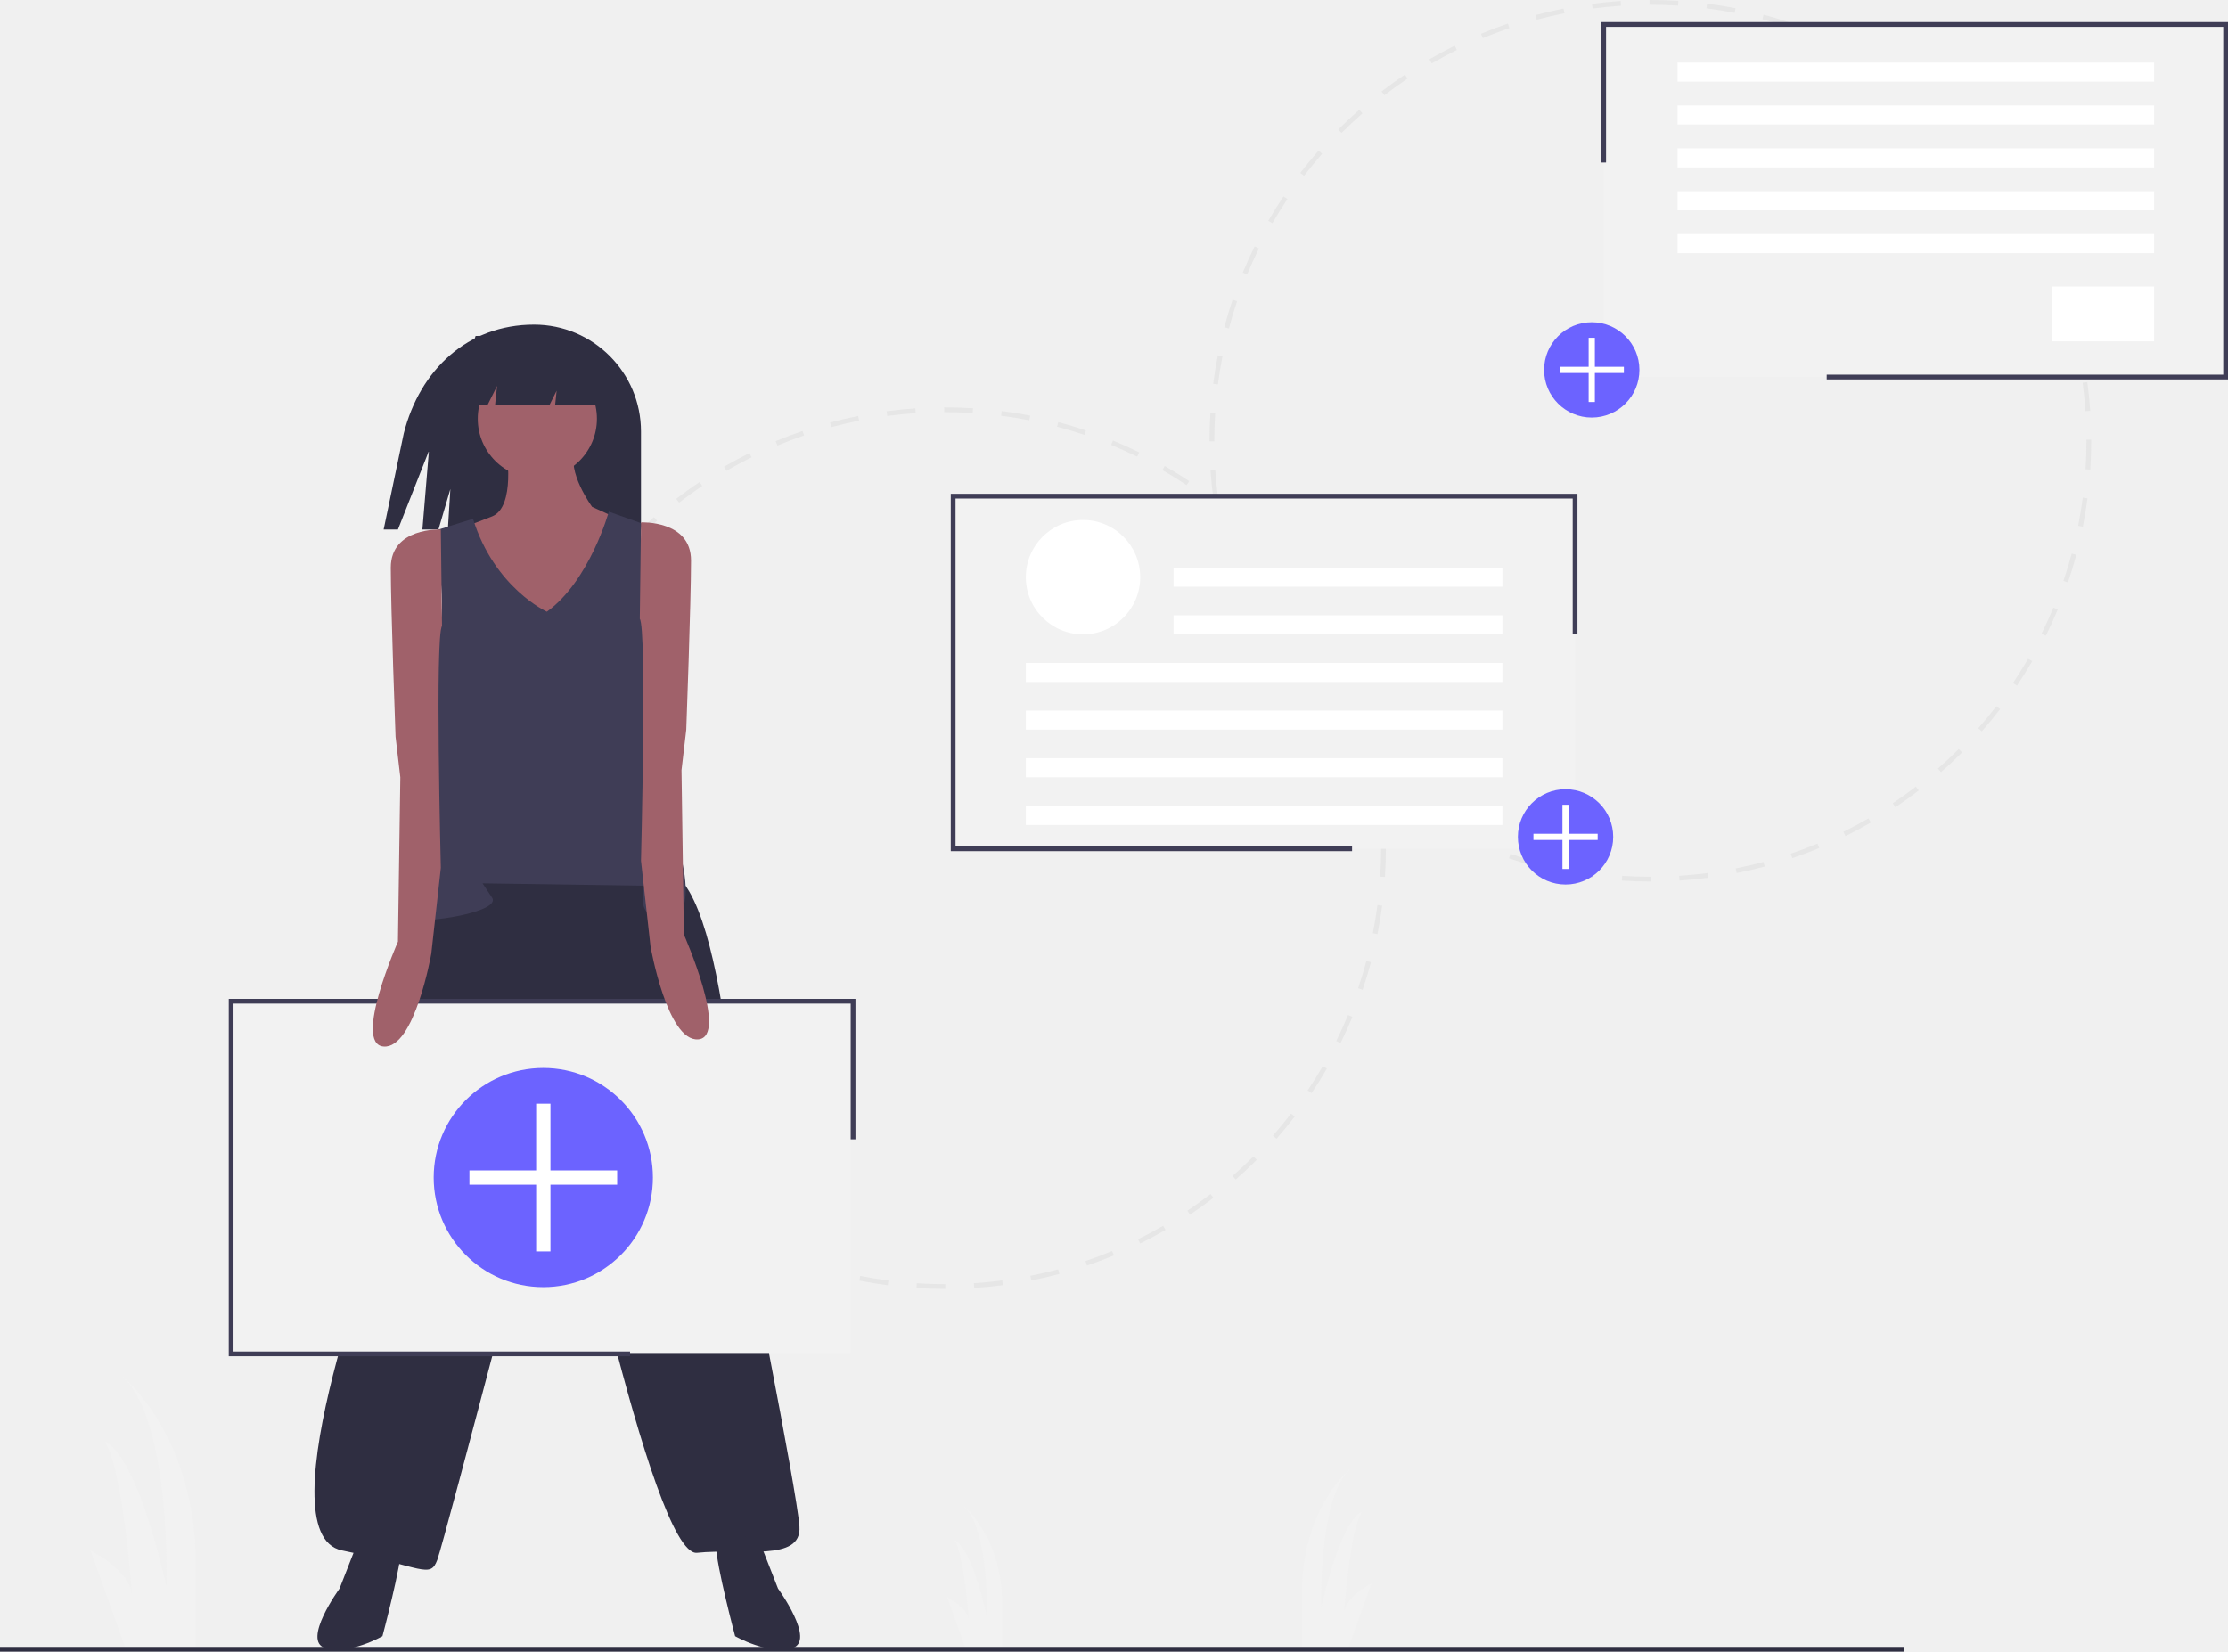
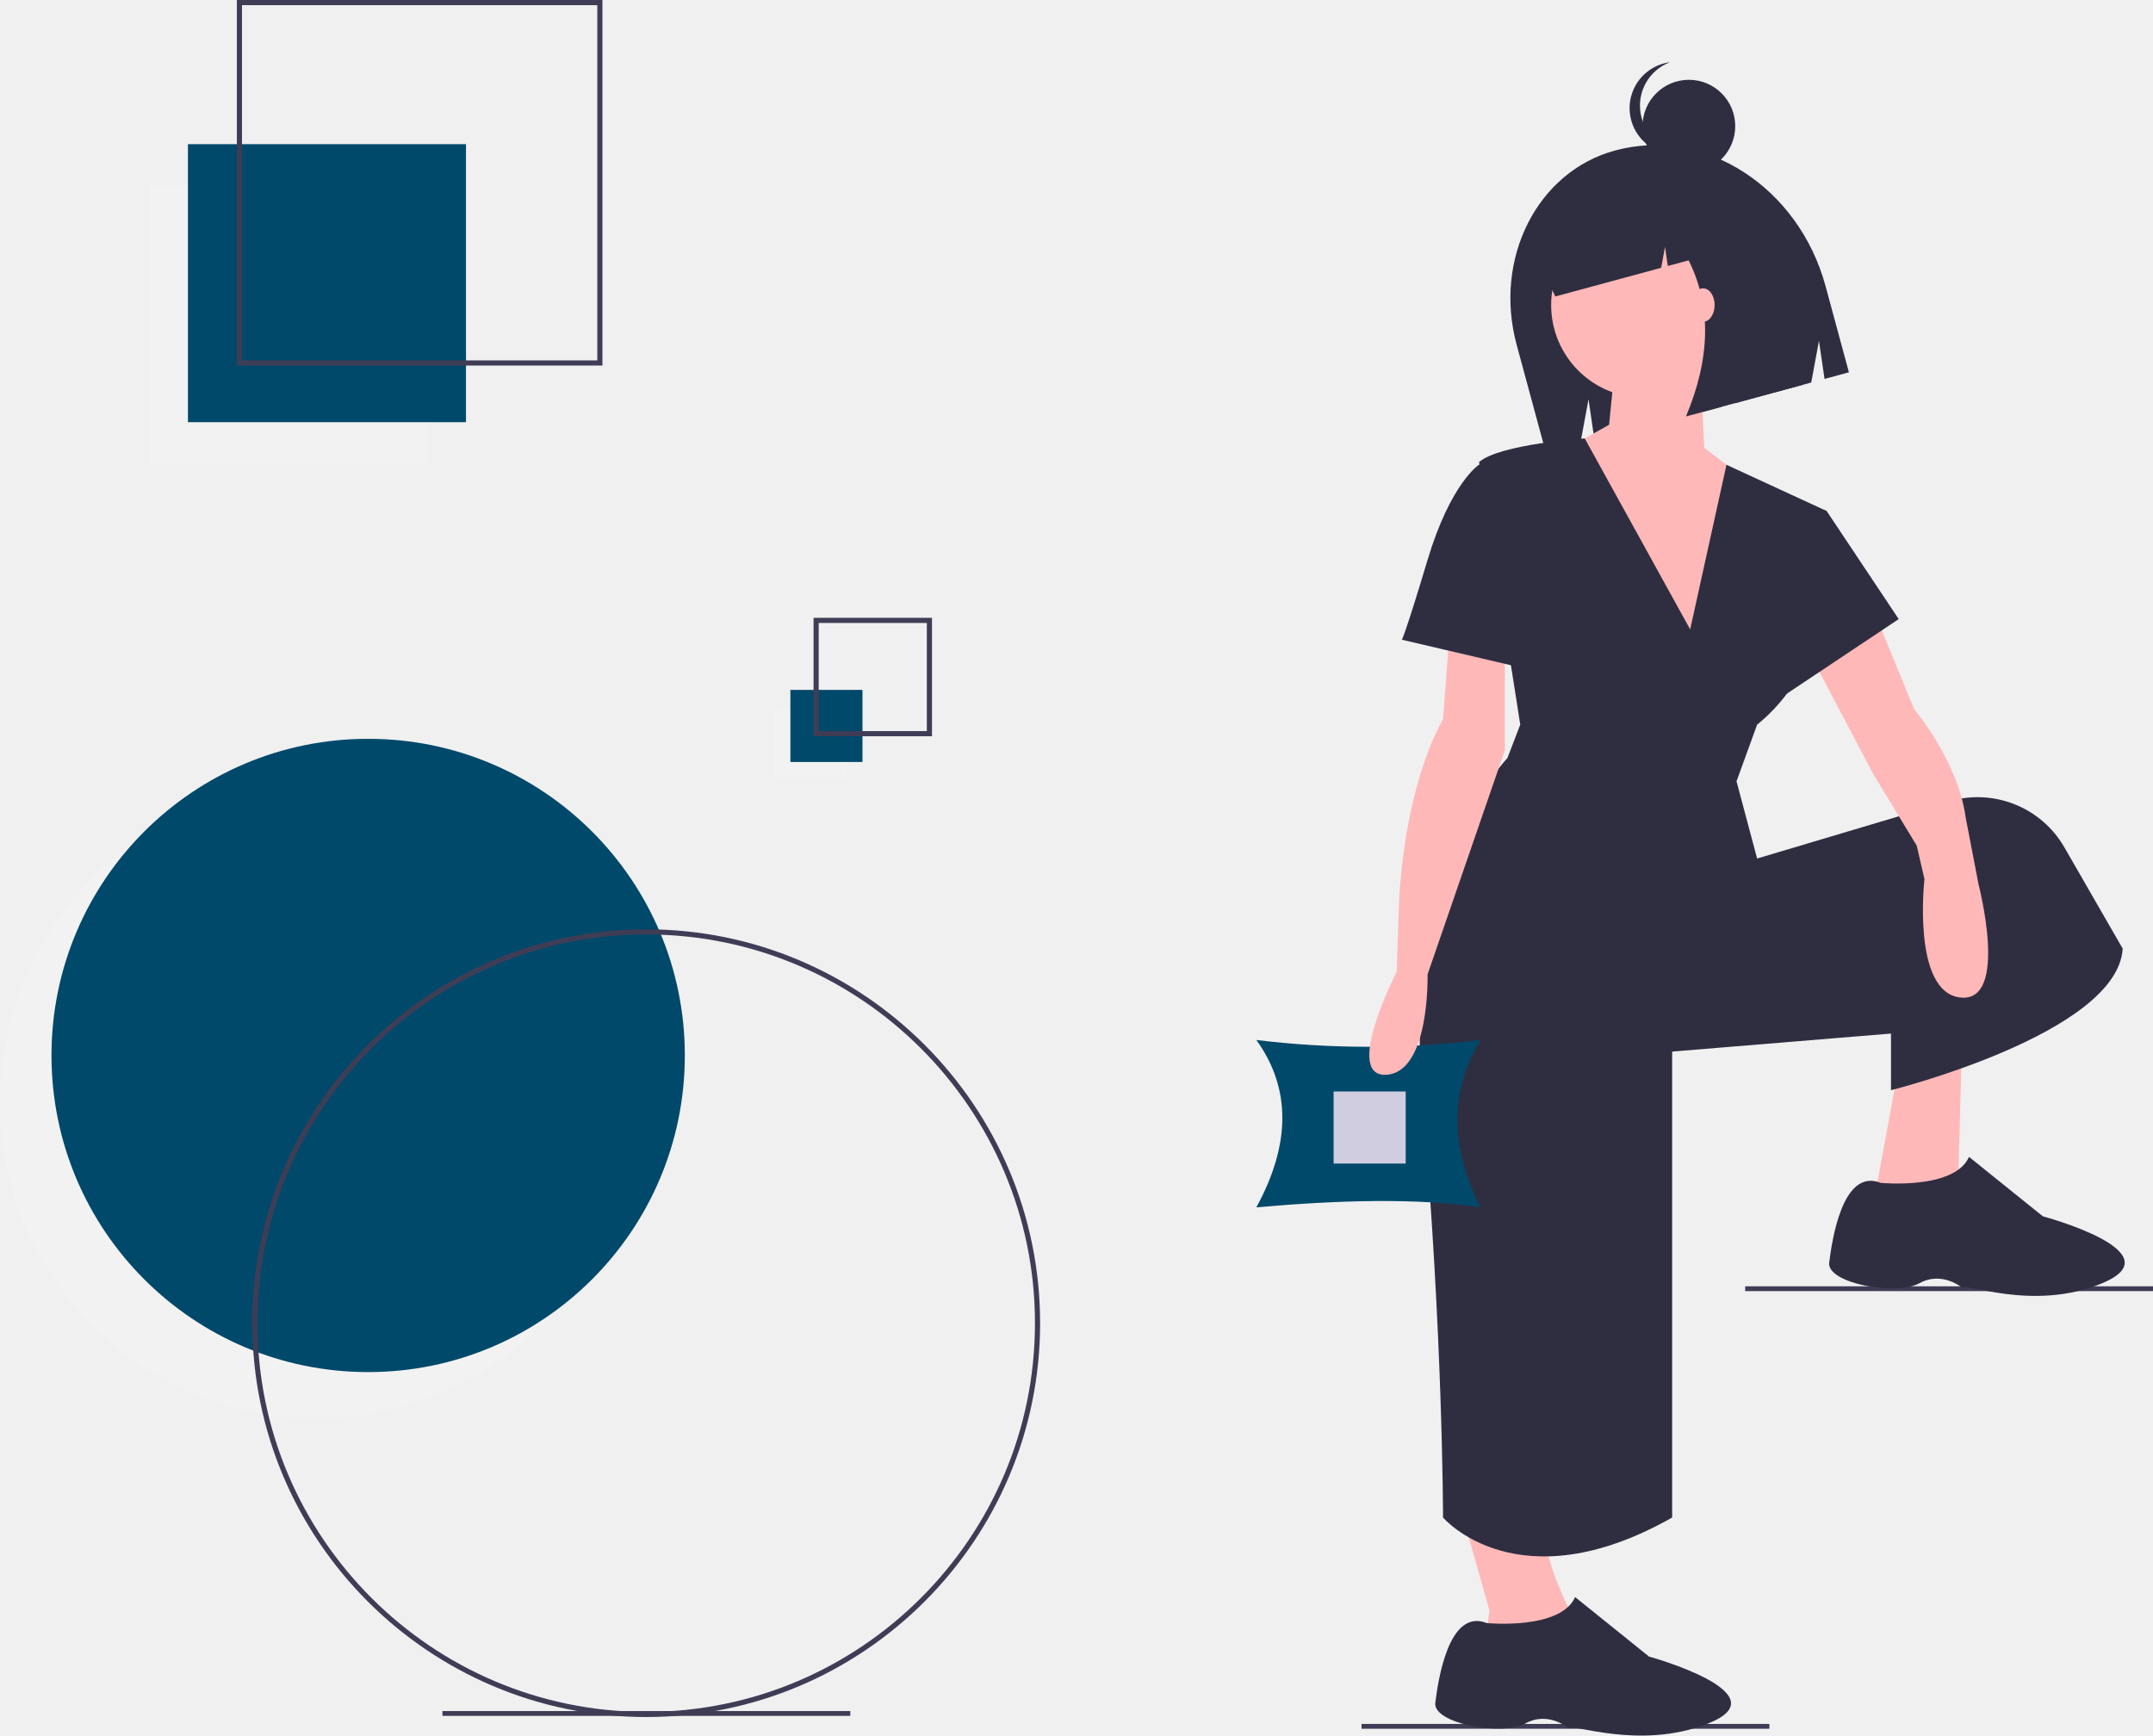
- <svg xmlns="http://www.w3.org/2000/svg" id="fcc143ea-52ad-438e-9e3d-3172c539f37d" data-name="Layer 1" width="935" height="693.256" viewBox="0 0 935 693.256">
-   <path d="M185.672,796.628,170.5,754.145s16.69,8.345,17.448,18.966c0,0-3.793-53.103-11.379-64.483,0,0,12.138,1.517,25.793,60.69,0,0,2.276-68.276-18.207-88,0,0,28.069,22.759,30.345,72.069v43.241Z" transform="translate(-132.5 -103.3722)" fill="#f2f2f2" />
-   <path d="M698,796l10-28s-11,5.5-11.5,12.5c0,0,2.5-35,7.5-42.5,0,0-8,1-17,40,0,0-1.5-45,12-58,0,0-18.5,15-20,47.5V796Z" transform="translate(-132.5 -103.3722)" fill="#f2f2f2" />
-   <path d="M537.931,796,530,773.793s8.724,4.362,9.121,9.914c0,0-1.983-27.759-5.948-33.707,0,0,6.345.793,13.483,31.724,0,0,1.19-35.69-9.517-46,0,0,14.672,11.897,15.862,37.672V796Z" transform="translate(-132.5 -103.3722)" fill="#f2f2f2" />
-   <path d="M529.108,644.372c-4,0-8.024-.129-11.985-.381l.127-1.996c3.924.25,7.909.377,11.848.377l.118-.001v2l-.094.001Zm12.206-.397-.131-1.996c3.967-.259,7.976-.651,11.914-1.166l.26,1.982C549.376,643.316,545.324,643.713,541.314,643.974Zm-36.237-1.146c-3.988-.518-8.007-1.173-11.944-1.949l.387-1.963c3.895.769,7.87,1.417,11.815,1.928Zm60.222-1.998-.389-1.961c3.896-.773,7.819-1.687,11.658-2.714l.518,1.932C573.205,639.126,569.239,640.048,565.299,640.83Zm-83.956-2.681c-3.875-1.032-7.773-2.209-11.586-3.499l.641-1.895c3.771,1.275,7.627,2.44,11.46,3.461ZM588.667,634.572l-.643-1.895c3.751-1.274,7.513-2.692,11.182-4.216l.768,1.848C596.264,631.848,592.46,633.283,588.667,634.572Zm-130.258-4.186c-3.711-1.535-7.425-3.217-11.039-4.999l.885-1.793c3.574,1.762,7.248,3.426,10.918,4.944Zm152.571-5.076-.887-1.793c3.562-1.762,7.109-3.662,10.542-5.648l1.002,1.73C618.167,621.608,614.582,623.53,610.98,625.31Zm-174.293-5.636c-3.481-2.011-6.941-4.164-10.284-6.399l1.111-1.662c3.307,2.211,6.729,4.341,10.172,6.329Zm195.214-6.474-1.113-1.662c3.297-2.206,6.567-4.554,9.722-6.979l1.219,1.586C638.54,608.597,635.233,610.97,631.901,613.201ZM416.562,606.219c-3.186-2.445-6.335-5.029-9.359-7.68l1.318-1.504c2.992,2.622,6.107,5.178,9.259,7.598ZM651.079,598.464l-1.32-1.503c2.986-2.622,5.926-5.375,8.737-8.186l1.414,1.414C657.068,593.03,654.098,595.814,651.079,598.464ZM398.365,590.269c-2.844-2.84-5.63-5.81-8.281-8.826l1.502-1.32c2.623,2.984,5.378,5.922,8.192,8.731Zm269.823-8.912-1.504-1.319c2.623-2.989,5.182-6.102,7.604-9.254l1.586,1.219C673.425,575.188,670.839,578.335,668.187,581.357ZM382.396,572.098c-2.449-3.183-4.825-6.488-7.062-9.822l1.661-1.114c2.212,3.299,4.562,6.568,6.985,9.717Zm300.54-9.934-1.662-1.112c2.213-3.307,4.345-6.728,6.336-10.169l1.73,1.002C687.327,555.363,685.173,558.822,682.936,562.164ZM368.93,552.016c-2.015-3.477-3.939-7.061-5.718-10.654l1.792-.888c1.76,3.554,3.663,7.1,5.656,10.539Zm326.13-10.811-1.793-.886c1.761-3.564,3.427-7.236,4.952-10.915l1.848.766C698.524,533.889,696.84,537.602,695.06,541.205ZM358.206,530.359c-1.541-3.706-2.978-7.509-4.271-11.304l1.894-.645c1.278,3.753,2.7,7.515,4.224,11.181Zm346.132-11.533-1.895-.642c1.276-3.766,2.443-7.621,3.469-11.459l1.932.517C706.808,511.122,705.628,515.019,704.338,518.826ZM350.413,507.476c-1.042-3.88-1.968-7.845-2.752-11.785l1.962-.391c.775,3.897,1.691,7.819,2.722,11.657Zm360.167-12.023-1.963-.388c.771-3.897,1.423-7.872,1.937-11.813l1.982.259C712.018,487.495,711.358,491.513,710.58,495.453ZM345.689,483.751c-.523-3.973-.922-8.024-1.188-12.042l1.996-.132c.262,3.975.658,7.982,1.175,11.913ZM713.709,471.466l-1.996-.129c.255-3.952.385-7.977.385-11.965l-.001-.475h2l.001.468C714.098,463.402,713.967,467.471,713.709,471.466Zm-367.612-11.855h-2l0-.245c0-3.94.125-7.929.374-11.848l1.996.126c-.245,3.877-.37,7.823-.37,11.728Zm365.585-12.678c-.266-3.967-.666-7.975-1.189-11.912l1.982-.264c.529,3.98.934,8.031,1.203,12.041ZM347.61,435.728l-1.983-.256c.514-3.984,1.167-8.003,1.94-11.945l1.963.386C348.765,427.811,348.119,431.786,347.61,435.728Zm360.915-12.514c-.78-3.895-1.701-7.815-2.737-11.653l1.932-.521c1.047,3.88,1.978,7.844,2.767,11.782ZM352.222,412.248l-1.933-.514c1.032-3.886,2.208-7.785,3.493-11.588l1.895.64C354.405,404.548,353.243,408.404,352.222,412.248ZM702.289,400.112c-1.284-3.756-2.71-7.516-4.238-11.175l1.846-.771c1.545,3.7,2.986,7.501,4.285,11.298ZM359.885,389.56l-1.849-.764c1.535-3.716,3.215-7.431,4.993-11.041l1.794.884C363.064,382.21,361.403,385.884,359.885,389.56Zm333.2-11.5c-1.76-3.545-3.667-7.088-5.669-10.532l1.729-1.005c2.024,3.48,3.952,7.063,5.731,10.647Zm-322.618-9.994-1.732-.999c2.007-3.48,4.158-6.941,6.392-10.288l1.663,1.11C374.58,361.2,372.453,364.624,370.467,368.066Zm310.6-10.679c-2.219-3.3-4.573-6.566-6.998-9.708l1.584-1.222c2.45,3.176,4.831,6.478,7.074,9.813Zm-297.304-9.238-1.587-1.217c2.445-3.19,5.027-6.341,7.674-9.364l1.505,1.317C388.737,341.877,386.183,344.993,383.764,348.149Zm282.688-9.704c-2.624-2.978-5.383-5.912-8.203-8.721l1.412-1.417c2.85,2.839,5.64,5.806,8.291,8.816Zm-266.92-8.309-1.416-1.412c2.838-2.845,5.806-5.633,8.821-8.286l1.321,1.501C405.275,324.565,402.339,327.322,399.532,330.136Zm249.963-8.583c-2.996-2.62-6.114-5.172-9.268-7.586l1.215-1.588c3.188,2.44,6.341,5.02,9.369,7.668Zm-231.999-7.225-1.221-1.584c3.181-2.451,6.484-4.829,9.818-7.068l1.115,1.66C423.911,309.551,420.643,311.904,417.497,314.328Zm212.986-7.328c-3.309-2.206-6.734-4.331-10.181-6.316l.998-1.733c3.484,2.007,6.947,4.156,10.292,6.386Zm-193.128-6.006-1.004-1.73c3.469-2.014,7.052-3.94,10.65-5.725l.889,1.792C444.331,297.097,440.787,299.002,437.354,300.994Zm172.371-5.948c-3.572-1.756-7.247-3.415-10.924-4.931l.762-1.849c3.718,1.532,7.434,3.209,11.045,4.985ZM458.77,290.373l-.77-1.846c3.706-1.543,7.508-2.983,11.301-4.278l.646,1.893C466.196,287.423,462.435,288.847,458.77,290.373Zm128.802-4.46c-3.766-1.269-7.623-2.429-11.464-3.447l.512-1.934c3.884,1.029,7.783,2.202,11.591,3.485Zm-106.174-3.263-.52-1.932c3.877-1.044,7.842-1.972,11.782-2.76l.393,1.961C489.155,280.699,485.234,281.618,481.398,282.651Zm83.043-2.868c-3.895-.762-7.87-1.405-11.816-1.912l.254-1.983c3.989.512,8.009,1.162,11.947,1.933Zm-59.579-1.82-.262-1.982c3.973-.525,8.023-.928,12.042-1.195l.133,1.996C512.801,277.045,508.792,277.443,504.862,277.963Zm35.846-1.228c-3.839-.24-7.745-.362-11.61-.362l-.356 0v-2l.353-0c3.911,0,7.859.123,11.739.366Z" transform="translate(-132.5 -103.3722)" fill="#e6e6e6" />
-   <path d="M825.108,473.372c-4,0-8.024-.129-11.985-.381l.127-1.996c3.924.25,7.909.377,11.848.377l.118-.001v2l-.094.001Zm12.206-.397-.131-1.996c3.967-.259,7.976-.651,11.914-1.166l.26,1.982C845.376,472.316,841.324,472.713,837.314,472.974Zm-36.237-1.146c-3.988-.518-8.007-1.173-11.944-1.949l.387-1.963c3.895.769,7.87,1.417,11.815,1.928Zm60.222-1.998-.389-1.961c3.896-.773,7.819-1.687,11.658-2.714l.518,1.932C869.205,468.126,865.239,469.048,861.299,469.83Zm-83.956-2.681c-3.875-1.032-7.773-2.209-11.586-3.499l.641-1.895c3.771,1.275,7.627,2.44,11.46,3.461ZM884.667,463.572l-.643-1.895c3.751-1.274,7.513-2.692,11.182-4.216l.768,1.848C892.264,460.848,888.46,462.283,884.667,463.572Zm-130.258-4.186c-3.711-1.535-7.425-3.217-11.039-4.999l.885-1.793c3.574,1.762,7.248,3.426,10.918,4.944Zm152.571-5.076-.887-1.793c3.562-1.762,7.109-3.662,10.542-5.648l1.002,1.73C914.167,450.608,910.582,452.53,906.98,454.31Zm-174.293-5.636c-3.481-2.011-6.941-4.164-10.284-6.399l1.111-1.662c3.307,2.211,6.729,4.341,10.172,6.329Zm195.214-6.474-1.113-1.662c3.297-2.206,6.567-4.554,9.722-6.979l1.219,1.586C934.54,437.597,931.233,439.97,927.901,442.201ZM712.562,435.219c-3.186-2.445-6.335-5.029-9.359-7.68l1.318-1.504c2.992,2.622,6.107,5.178,9.259,7.598ZM947.079,427.464l-1.32-1.503c2.986-2.622,5.926-5.375,8.737-8.186l1.414,1.414C953.068,422.03,950.098,424.814,947.079,427.464ZM694.365,419.269c-2.844-2.84-5.63-5.81-8.281-8.826l1.502-1.32c2.623,2.984,5.378,5.922,8.192,8.731Zm269.823-8.912-1.504-1.319c2.623-2.989,5.182-6.102,7.604-9.254l1.586,1.219C969.425,404.188,966.839,407.335,964.187,410.357ZM678.396,401.098c-2.449-3.183-4.825-6.488-7.062-9.822l1.661-1.114c2.212,3.299,4.562,6.568,6.985,9.717Zm300.54-9.934-1.662-1.112c2.213-3.307,4.345-6.728,6.336-10.169l1.73,1.002C983.327,384.363,981.173,387.822,978.936,391.164ZM664.93,381.016c-2.015-3.477-3.939-7.061-5.718-10.654l1.792-.888c1.76,3.554,3.663,7.1,5.656,10.539Zm326.13-10.811-1.793-.886c1.761-3.564,3.427-7.236,4.952-10.915l1.848.766C994.524,362.889,992.84,366.602,991.06,370.205ZM654.206,359.359c-1.541-3.706-2.978-7.509-4.271-11.304l1.894-.645c1.278,3.753,2.7,7.515,4.224,11.181Zm346.132-11.533-1.895-.642c1.276-3.766,2.443-7.621,3.469-11.459l1.932.517C1002.808,340.122,1001.628,344.019,1000.338,347.826ZM646.413,336.476c-1.042-3.88-1.968-7.845-2.752-11.785l1.962-.391c.775,3.897,1.691,7.819,2.722,11.657Zm360.167-12.023-1.963-.388c.771-3.897,1.423-7.872,1.937-11.813l1.982.259C1008.018,316.495,1007.358,320.513,1006.58,324.453ZM641.689,312.751c-.523-3.973-.922-8.024-1.188-12.042l1.996-.132c.262,3.975.658,7.982,1.175,11.913Zm368.02-12.285-1.996-.129c.255-3.952.385-7.977.385-11.965l-.001-.475h2l.001.468C1010.098,292.402,1009.967,296.471,1009.709,300.466Zm-367.612-11.855h-2l0-.245c0-3.94.125-7.929.374-11.848l1.996.126c-.245,3.877-.37,7.823-.37,11.728Zm365.585-12.678c-.266-3.967-.666-7.975-1.189-11.912l1.982-.264c.529,3.98.934,8.031,1.203,12.041ZM643.61,264.728l-1.983-.256c.514-3.984,1.167-8.003,1.94-11.945l1.963.386C644.765,256.811,644.119,260.786,643.61,264.728Zm360.915-12.514c-.78-3.895-1.701-7.815-2.737-11.653l1.932-.521c1.047,3.88,1.978,7.844,2.767,11.782ZM648.222,241.248l-1.933-.514c1.032-3.886,2.208-7.785,3.493-11.588l1.895.64C650.405,233.548,649.243,237.404,648.222,241.248ZM998.289,229.112c-1.284-3.756-2.71-7.516-4.238-11.175l1.846-.771c1.545,3.7,2.986,7.501,4.285,11.298ZM655.885,218.56l-1.849-.764c1.535-3.716,3.215-7.431,4.993-11.041l1.794.884C659.064,211.21,657.403,214.884,655.885,218.56Zm333.2-11.5c-1.76-3.545-3.667-7.088-5.669-10.532l1.729-1.005c2.024,3.48,3.952,7.063,5.731,10.647Zm-322.618-9.994-1.732-.999c2.007-3.48,4.158-6.941,6.392-10.288l1.663,1.11C670.58,190.2,668.453,193.624,666.467,197.066Zm310.6-10.679c-2.219-3.3-4.573-6.566-6.998-9.708l1.584-1.222c2.45,3.176,4.831,6.478,7.074,9.813Zm-297.304-9.238-1.587-1.217c2.445-3.19,5.027-6.341,7.674-9.364l1.505,1.317C684.737,170.877,682.183,173.993,679.764,177.149Zm282.688-9.704c-2.624-2.978-5.383-5.912-8.203-8.721l1.412-1.417c2.85,2.839,5.64,5.806,8.291,8.816Zm-266.92-8.309-1.416-1.412c2.838-2.845,5.806-5.633,8.821-8.286l1.321,1.501C701.275,153.565,698.339,156.322,695.532,159.136Zm249.963-8.583c-2.996-2.62-6.114-5.172-9.268-7.586l1.215-1.588c3.188,2.44,6.341,5.02,9.369,7.668Zm-231.999-7.225-1.221-1.584c3.181-2.451,6.484-4.829,9.818-7.068l1.115,1.66C719.911,138.551,716.643,140.904,713.497,143.328Zm212.986-7.328c-3.309-2.206-6.734-4.331-10.181-6.316l.998-1.733c3.484,2.007,6.947,4.156,10.292,6.386Zm-193.128-6.006-1.004-1.73c3.469-2.014,7.052-3.94,10.65-5.725l.889,1.792C740.331,126.097,736.787,128.002,733.354,129.994Zm172.371-5.948c-3.572-1.756-7.247-3.415-10.924-4.931l.762-1.849c3.718,1.532,7.434,3.209,11.045,4.985ZM754.77,119.373l-.77-1.846c3.706-1.543,7.508-2.983,11.301-4.278l.646,1.893C762.196,116.423,758.435,117.847,754.77,119.373Zm128.802-4.46c-3.766-1.269-7.623-2.429-11.464-3.447l.512-1.934c3.884,1.029,7.783,2.202,11.591,3.485Zm-106.174-3.263-.52-1.932c3.877-1.044,7.842-1.972,11.782-2.76l.393,1.961C785.155,109.699,781.234,110.618,777.398,111.651Zm83.043-2.868c-3.895-.762-7.87-1.405-11.816-1.912l.254-1.983c3.989.512,8.009,1.162,11.947,1.933Zm-59.579-1.82-.262-1.982c3.973-.525,8.023-.928,12.042-1.195l.133,1.996C808.801,106.045,804.792,106.443,800.862,106.963Zm35.846-1.228c-3.839-.24-7.745-.362-11.61-.362l-.356 0v-2l.353-0c3.911,0,7.859.123,11.739.366Z" transform="translate(-132.5 -103.3722)" fill="#e6e6e6" />
-   <path d="M356.632,239.628h-0c-27.718,0-47.896,18.82-54.699,45.69L293.5,325.628h6l13-33-2.737,33H316.5l5-17-1.053,17H401.5V284.496A44.868,44.868,0,0,0,356.632,239.628Z" transform="translate(-132.5 -103.3722)" fill="#2f2e41" />
-   <path d="M345,292.128s4,24-6,28-11,4-11,4l18,55,22,7,24-65-11-5s-11-15-7-24Z" transform="translate(-132.5 -103.3722)" fill="#a0616a" />
-   <path d="M310,481.128s-20,24-15,107l-1,24s-52,135-18,142,37,12,40,4,51-192,51-192,39,191,58,189,44,4,43-11-24-130-24-130-5-137-31-145S334,458.128,310,481.128Z" transform="translate(-132.5 -103.3722)" fill="#2f2e41" />
-   <path d="M284,747.128l-9,23s-16,22-6,25,24-5,24-5,8-30,8-38Z" transform="translate(-132.5 -103.3722)" fill="#2f2e41" />
-   <path d="M450,747.128l9,23s16,22,6,25-24-5-24-5-8-30-8-38Z" transform="translate(-132.5 -103.3722)" fill="#2f2e41" />
-   <circle cx="225.5" cy="175.756" r="25" fill="#a0616a" />
-   <path d="M362,360.128s-22-10-31-39l-16,5s5,32,2,39c0,0-4,101-2,103s-16,19-10,21,38-3,34-9l-4-6,68,1s-5,14,9,14,6-27,6-27l-9-93s-10-34-7-46l-14-5S380,347.128,362,360.128Z" transform="translate(-132.5 -103.3722)" fill="#3f3d56" />
-   <polygon points="208.597 162 207.755 170 230.597 170 233.597 164 232.966 170 260.597 170 241.597 140 199.597 141 189.597 170 204.597 170 208.597 162" fill="#2f2e41" />
-   <rect x="400" y="208.256" width="261" height="148" fill="#f2f2f2" />
-   <circle cx="454.5" cy="242.256" r="24" fill="#fff" />
-   <rect x="492.5" y="238.256" width="138" height="8" fill="#fff" />
-   <rect x="492.5" y="258.256" width="138" height="8" fill="#fff" />
-   <rect x="430.5" y="278.256" width="200" height="8" fill="#fff" />
-   <rect x="430.5" y="298.256" width="200" height="8" fill="#fff" />
-   <rect x="430.5" y="318.256" width="200" height="8" fill="#fff" />
-   <rect x="430.5" y="338.256" width="200" height="8" fill="#fff" />
-   <polygon points="567.409 357.256 399 357.256 399 207.256 662 207.256 662 266.204 660 266.204 660 209.256 401 209.256 401 355.256 567.409 355.256 567.409 357.256" fill="#3f3d56" />
-   <rect x="96" y="420.256" width="261" height="148" fill="#f2f2f2" />
-   <polygon points="264.41 569.256 96 569.256 96 419.256 359 419.256 359 478.204 357 478.204 357 421.256 98 421.256 98 567.256 264.41 567.256 264.41 569.256" fill="#3f3d56" />
-   <path d="M317.5,325.628s-21-1-21,16,2,71,2,71l2,17-1,69s-19,43-6,44,20-39,20-39l4-36s-2.5-97.5.5-101.5Z" transform="translate(-132.5 -103.3722)" fill="#a0616a" />
-   <path d="M401.5,322.628s21-1,21,16-2,71-2,71l-2,17,1,69s19,43,6,44-20-39-20-39l-4-36s2.5-97.5-.5-101.5Z" transform="translate(-132.5 -103.3722)" fill="#a0616a" />
-   <circle cx="228" cy="494.256" r="46" fill="#6c63ff" />
-   <polygon points="259 491.256 231 491.256 231 463.256 225 463.256 225 491.256 197 491.256 197 497.256 225 497.256 225 525.256 231 525.256 231 497.256 259 497.256 259 491.256" fill="#fff" />
-   <rect x="805.5" y="113.628" width="261" height="148" transform="translate(1739.5 271.8834) rotate(-180)" fill="#f2f2f2" />
-   <polygon points="935 159.256 766.591 159.256 766.591 157.256 933 157.256 933 11.256 674 11.256 674 68.203 672 68.203 672 9.256 935 9.256 935 159.256" fill="#3f3d56" />
-   <rect x="704" y="26.256" width="200" height="8" fill="#fff" />
-   <rect x="704" y="44.256" width="200" height="8" fill="#fff" />
-   <rect x="704" y="62.256" width="200" height="8" fill="#fff" />
-   <rect x="704" y="80.256" width="200" height="8" fill="#fff" />
-   <rect x="704" y="98.256" width="200" height="8" fill="#fff" />
-   <rect x="861" y="120.256" width="43" height="23" fill="#fff" />
-   <rect y="691.256" width="799" height="2" fill="#2f2e41" />
-   <circle cx="657" cy="351.256" r="20" fill="#6c63ff" />
-   <polygon points="670.478 349.951 658.304 349.951 658.304 337.777 655.696 337.777 655.696 349.951 643.522 349.951 643.522 352.56 655.696 352.56 655.696 364.734 658.304 364.734 658.304 352.56 670.478 352.56 670.478 349.951" fill="#fff" />
-   <circle cx="668" cy="155.256" r="20" fill="#6c63ff" />
-   <polygon points="681.478 153.951 669.304 153.951 669.304 141.777 666.696 141.777 666.696 153.951 654.522 153.951 654.522 156.56 666.696 156.56 666.696 168.734 669.304 168.734 669.304 156.56 681.478 156.56 681.478 153.951" fill="#fff" />
+ <svg xmlns="http://www.w3.org/2000/svg" id="a4fbd1e2-edc2-431c-b11d-f5395f4f8a37" data-name="Layer 1" width="836.27" height="674.205" viewBox="0 0 836.27 674.205">
+   <circle cx="123" cy="428" r="123" fill="#f2f2f2" />
+   <circle cx="143" cy="410" r="123" fill="#00496b" />
+   <rect x="58" y="72" width="108" height="108" fill="#f2f2f2" />
+   <rect x="73" y="56" width="108" height="108" fill="#00496b" />
+   <rect x="171.858" y="664.676" width="158.412" height="1.875" fill="#3f3d56" />
+   <path d="M415.865,254.897h-142v-142h142Zm-140-2h138v-138h-138Z" transform="translate(-181.865 -112.8973)" fill="#3f3d56" />
+   <rect x="301" y="275" width="28" height="28" fill="#f2f2f2" />
+   <rect x="307" y="268" width="28" height="28" fill="#00496b" />
+   <path d="M543.865,398.897h-46v-46h46Zm-44-2h42v-42h-42Z" transform="translate(-181.865 -112.8973)" fill="#3f3d56" />
+   <path d="M432.865,779.897c-84.364,0-153-68.636-153-153s68.636-153,153-153,153,68.636,153,153S517.229,779.897,432.865,779.897Zm0-304c-83.262,0-151,67.738-151,151s67.738,151,151,151,151-67.738,151-151S516.127,475.897,432.865,475.897Z" transform="translate(-181.865 -112.8973)" fill="#3f3d56" />
+   <rect x="528.858" y="669.676" width="158.412" height="1.875" fill="#3f3d56" />
+   <rect x="677.858" y="499.676" width="158.412" height="1.875" fill="#3f3d56" />
+   <path d="M809.179,171.36l-0,0c-30.181,8.176-47.293,41.957-38.219,75.451l11.528,42.555,13.088-3.545,3.306-17.82,2.377,16.28,84.125-22.789,3.005-16.2,2.161,14.8,9.472-2.566-9.052-33.413C880.529,185.57,843.91,161.952,809.179,171.36Z" transform="translate(-181.865 -112.8973)" fill="#2f2e41" />
+   <path d="M747.365,692.397l13,46-2,17,38-8s-16-27-14-41Z" transform="translate(-181.865 -112.8973)" fill="#ffb8b8" />
+   <polygon points="737.5 414.5 727.5 468.5 760.5 463.5 762 407 737.5 414.5" fill="#ffb8b8" />
+   <circle cx="638.5" cy="118.5" r="36" fill="#ffb8b8" />
+   <polygon points="627 145 625 165 609 174 651 267 683 190 662 174 660 136 627 145" fill="#ffb8b8" />
+   <path d="M838.365,357.397l-40.955-74.181S764.365,285.397,756.365,292.397l16,102-5,13s-41,42-33,133,8,162,8,162,29,34,89,0v-181l85-7v22s88-22,90-55l-22.638-39.319a38.937,38.937,0,0,0-44.866-17.886L864.365,446.397l-8-30,8-22s21-16,21-37,6-46,6-46l-38.899-17.947Z" transform="translate(-181.865 -112.8973)" fill="#2f2e41" />
+   <path d="M909.365,349.397l16,39s17,20,20,42l5,26s12,46-7,44-14-46-14-46l-3-13-17-28L884.28,365.717Z" transform="translate(-181.865 -112.8973)" fill="#ffb8b8" />
+   <path d="M912.365,572.397s28.615,2.807,34.307-10.097L975.365,585.397s51.965,13.917,23,26c-27,11.263-54-.762-54,2,0,0-8-7-17-2s-36,0-35-8S897.365,566.397,912.365,572.397Z" transform="translate(-181.865 -112.8973)" fill="#2f2e41" />
+   <path d="M759.365,743.397s28.615,2.807,34.307-10.097L822.365,756.397s52.166,14.409,23,26c-26.972,10.719-53.986-.597-54,2,0,0-8-7-17-2s-36,0-35-8S744.365,737.397,759.365,743.397Z" transform="translate(-181.865 -112.8973)" fill="#2f2e41" />
+   <polygon points="696.5 194.5 709.5 198.5 737.5 240.5 686.5 274.5 696.5 194.5" fill="#2f2e41" />
+   <path d="M829.24,183.858c-7.401-5.579-16.706-7.861-25.74-5.414l-1.073.291c-20.686,5.604-32.385,28.865-26.13,51.956l0,0,6.931-1.878-1.189-8.824,3.949,8.076,41.11-11.136,1.491-8.142,1.092,7.442,8.088-2.191q13.277,26.58-1.036,60.633l13.777-3.732,2.983-16.283,2.183,14.884,26.262-7.114-3.816-34.559C871.396,203.033,851.262,185.884,829.24,183.858Z" transform="translate(-181.865 -112.8973)" fill="#2f2e41" />
+   <circle cx="656" cy="49" r="18" fill="#2f2e41" />
+   <path d="M836.865,171.897a17.99,17.99,0,0,1-6.333-34.832,17.989,17.989,0,1,0,8.667,34.664A18.07,18.07,0,0,1,836.865,171.897Z" transform="translate(-181.865 -112.8973)" fill="#2f2e41" />
+   <ellipse cx="661.5" cy="118.5" rx="4.5" ry="6.5" fill="#ffb8b8" />
+   <path d="M756.865,581.897c-24.755-3.685-54.742-2.828-87,0q20.173-36.99,0-65a360.885,360.885,0,0,0,87,0C744.476,537.523,745.569,559.282,756.865,581.897Z" transform="translate(-181.865 -112.8973)" fill="#00496b" />
+   <path d="M745.365,352.397l-3,40s-14,22-17,69l-1,29s-21,41-4,40,16-39,16-39l30-87v-42Z" transform="translate(-181.865 -112.8973)" fill="#ffb8b8" />
+   <path d="M763.365,293.397h-7s-11,7-20,37-10,31-10,31l47,11Z" transform="translate(-181.865 -112.8973)" fill="#2f2e41" />
+   <rect x="518" y="424" width="28" height="28" fill="#d0cde1" />
</svg>
